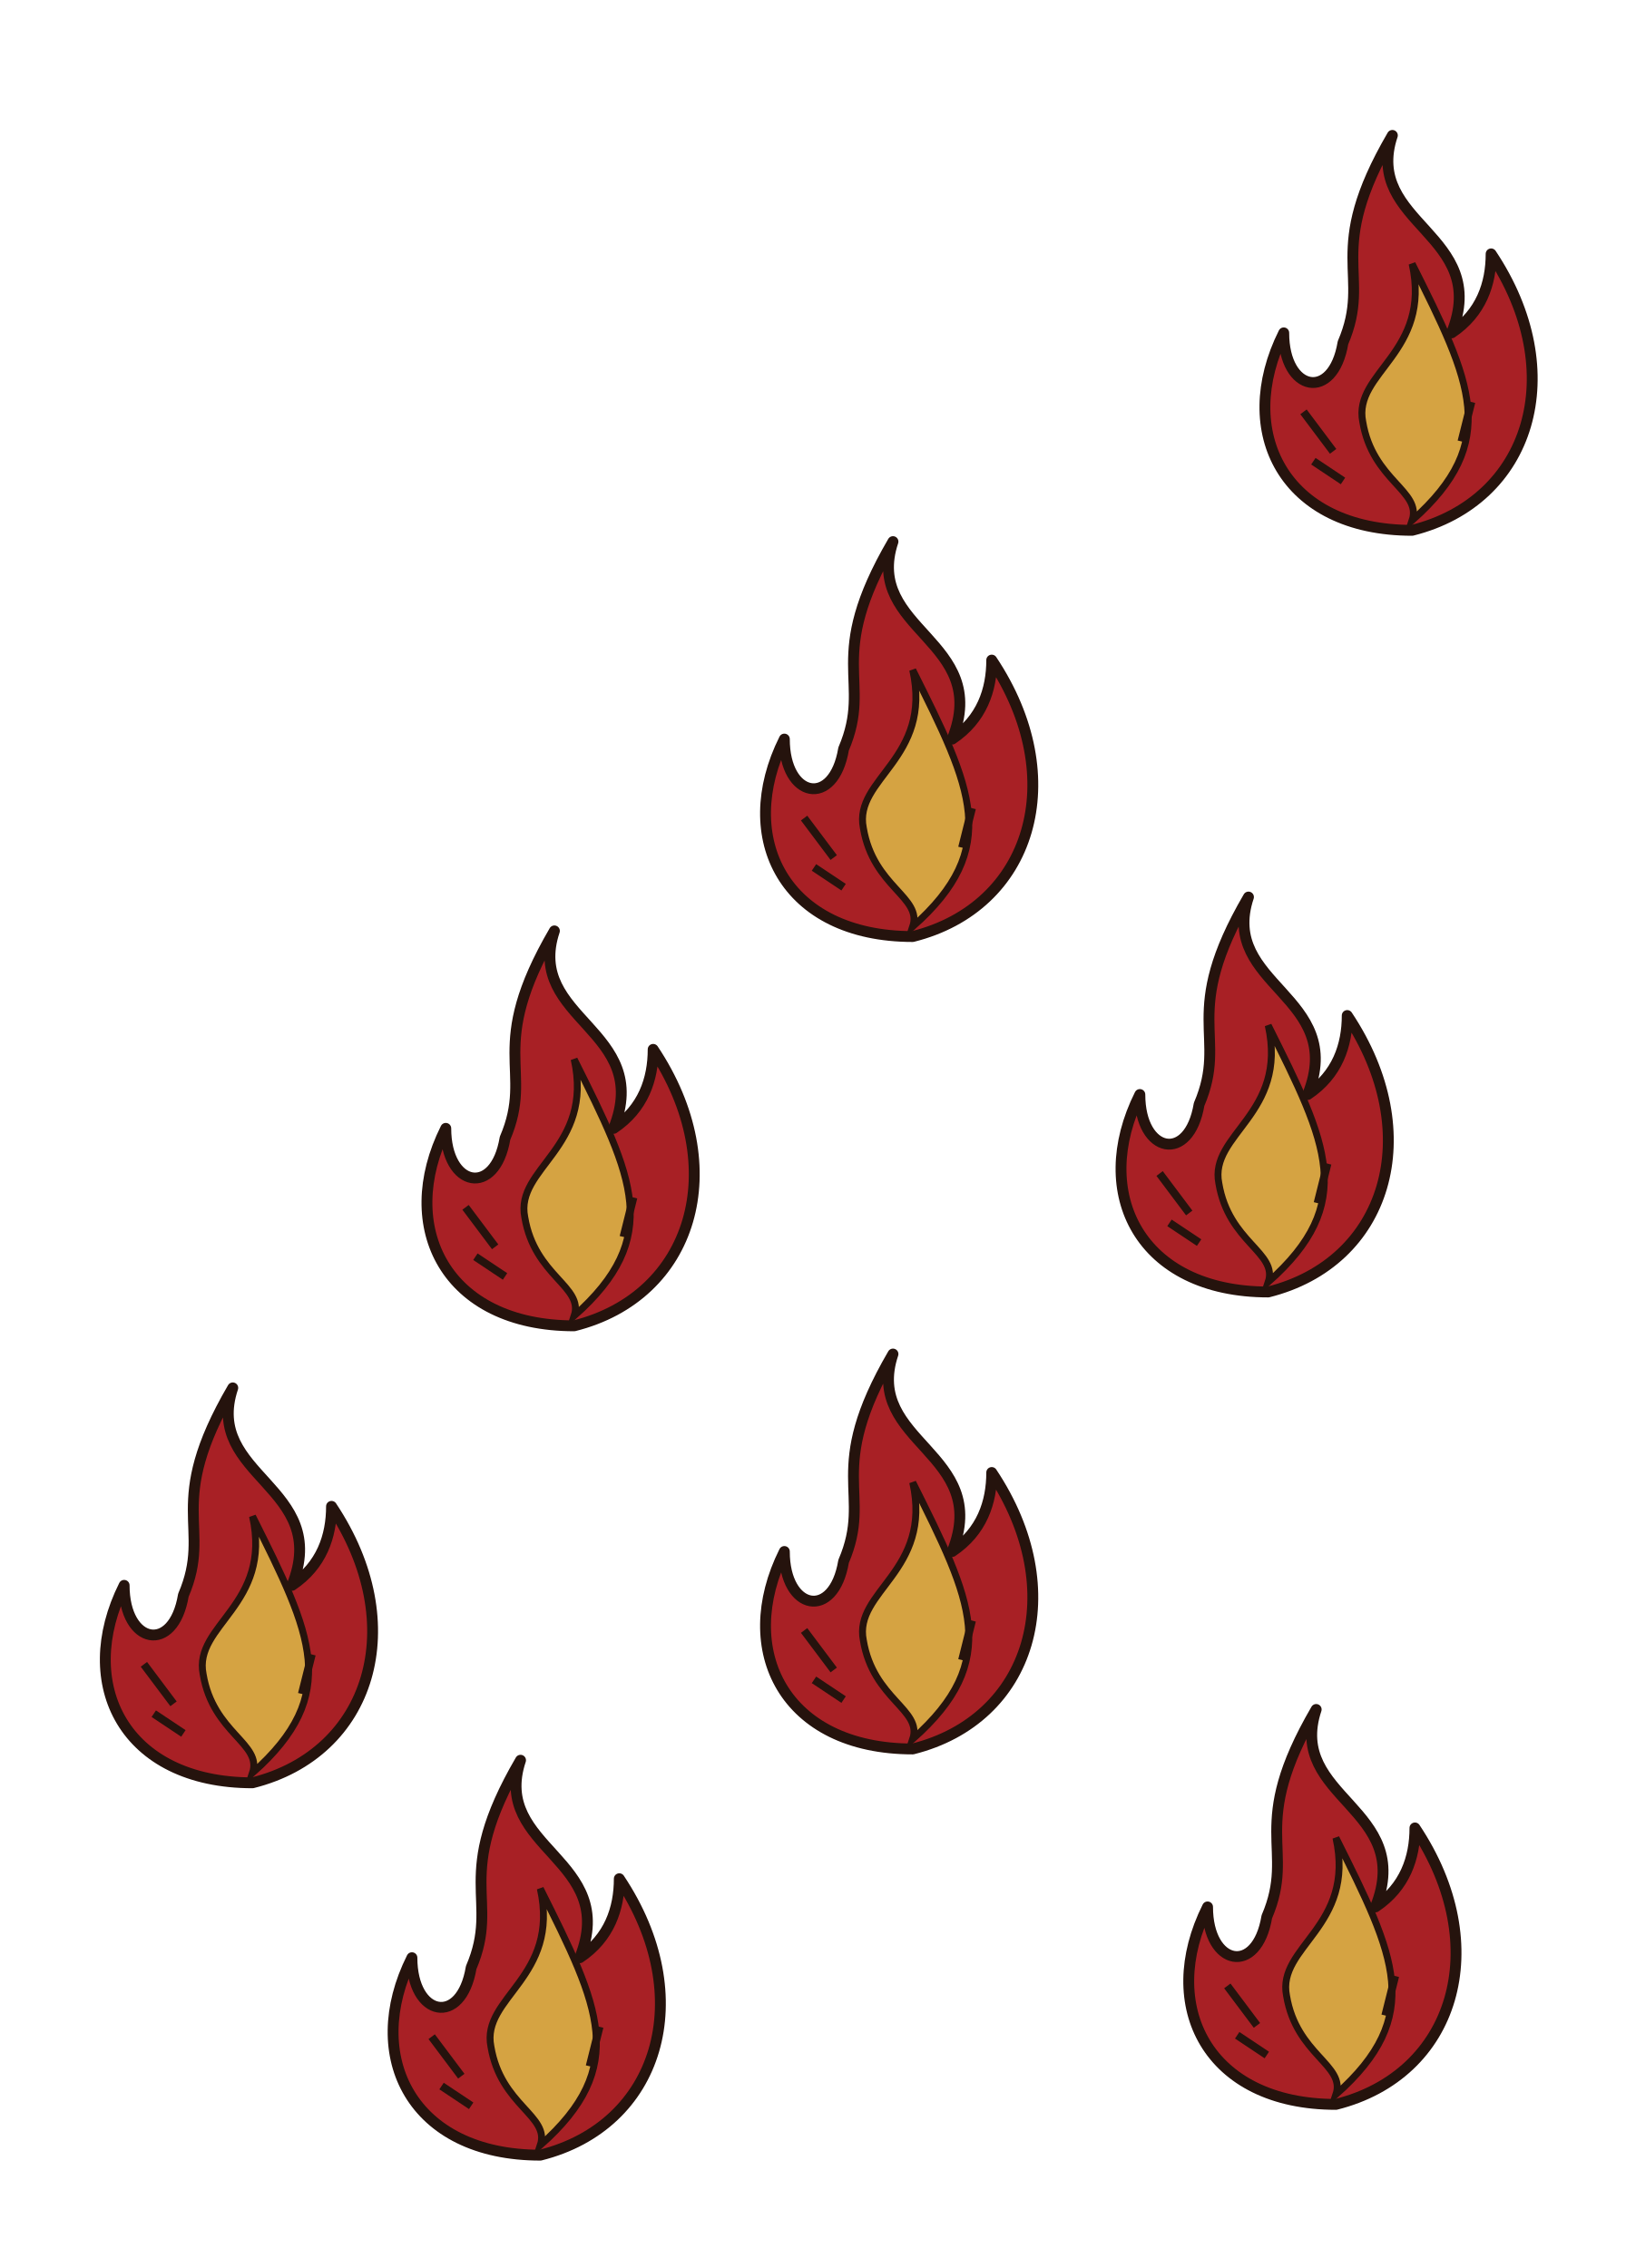
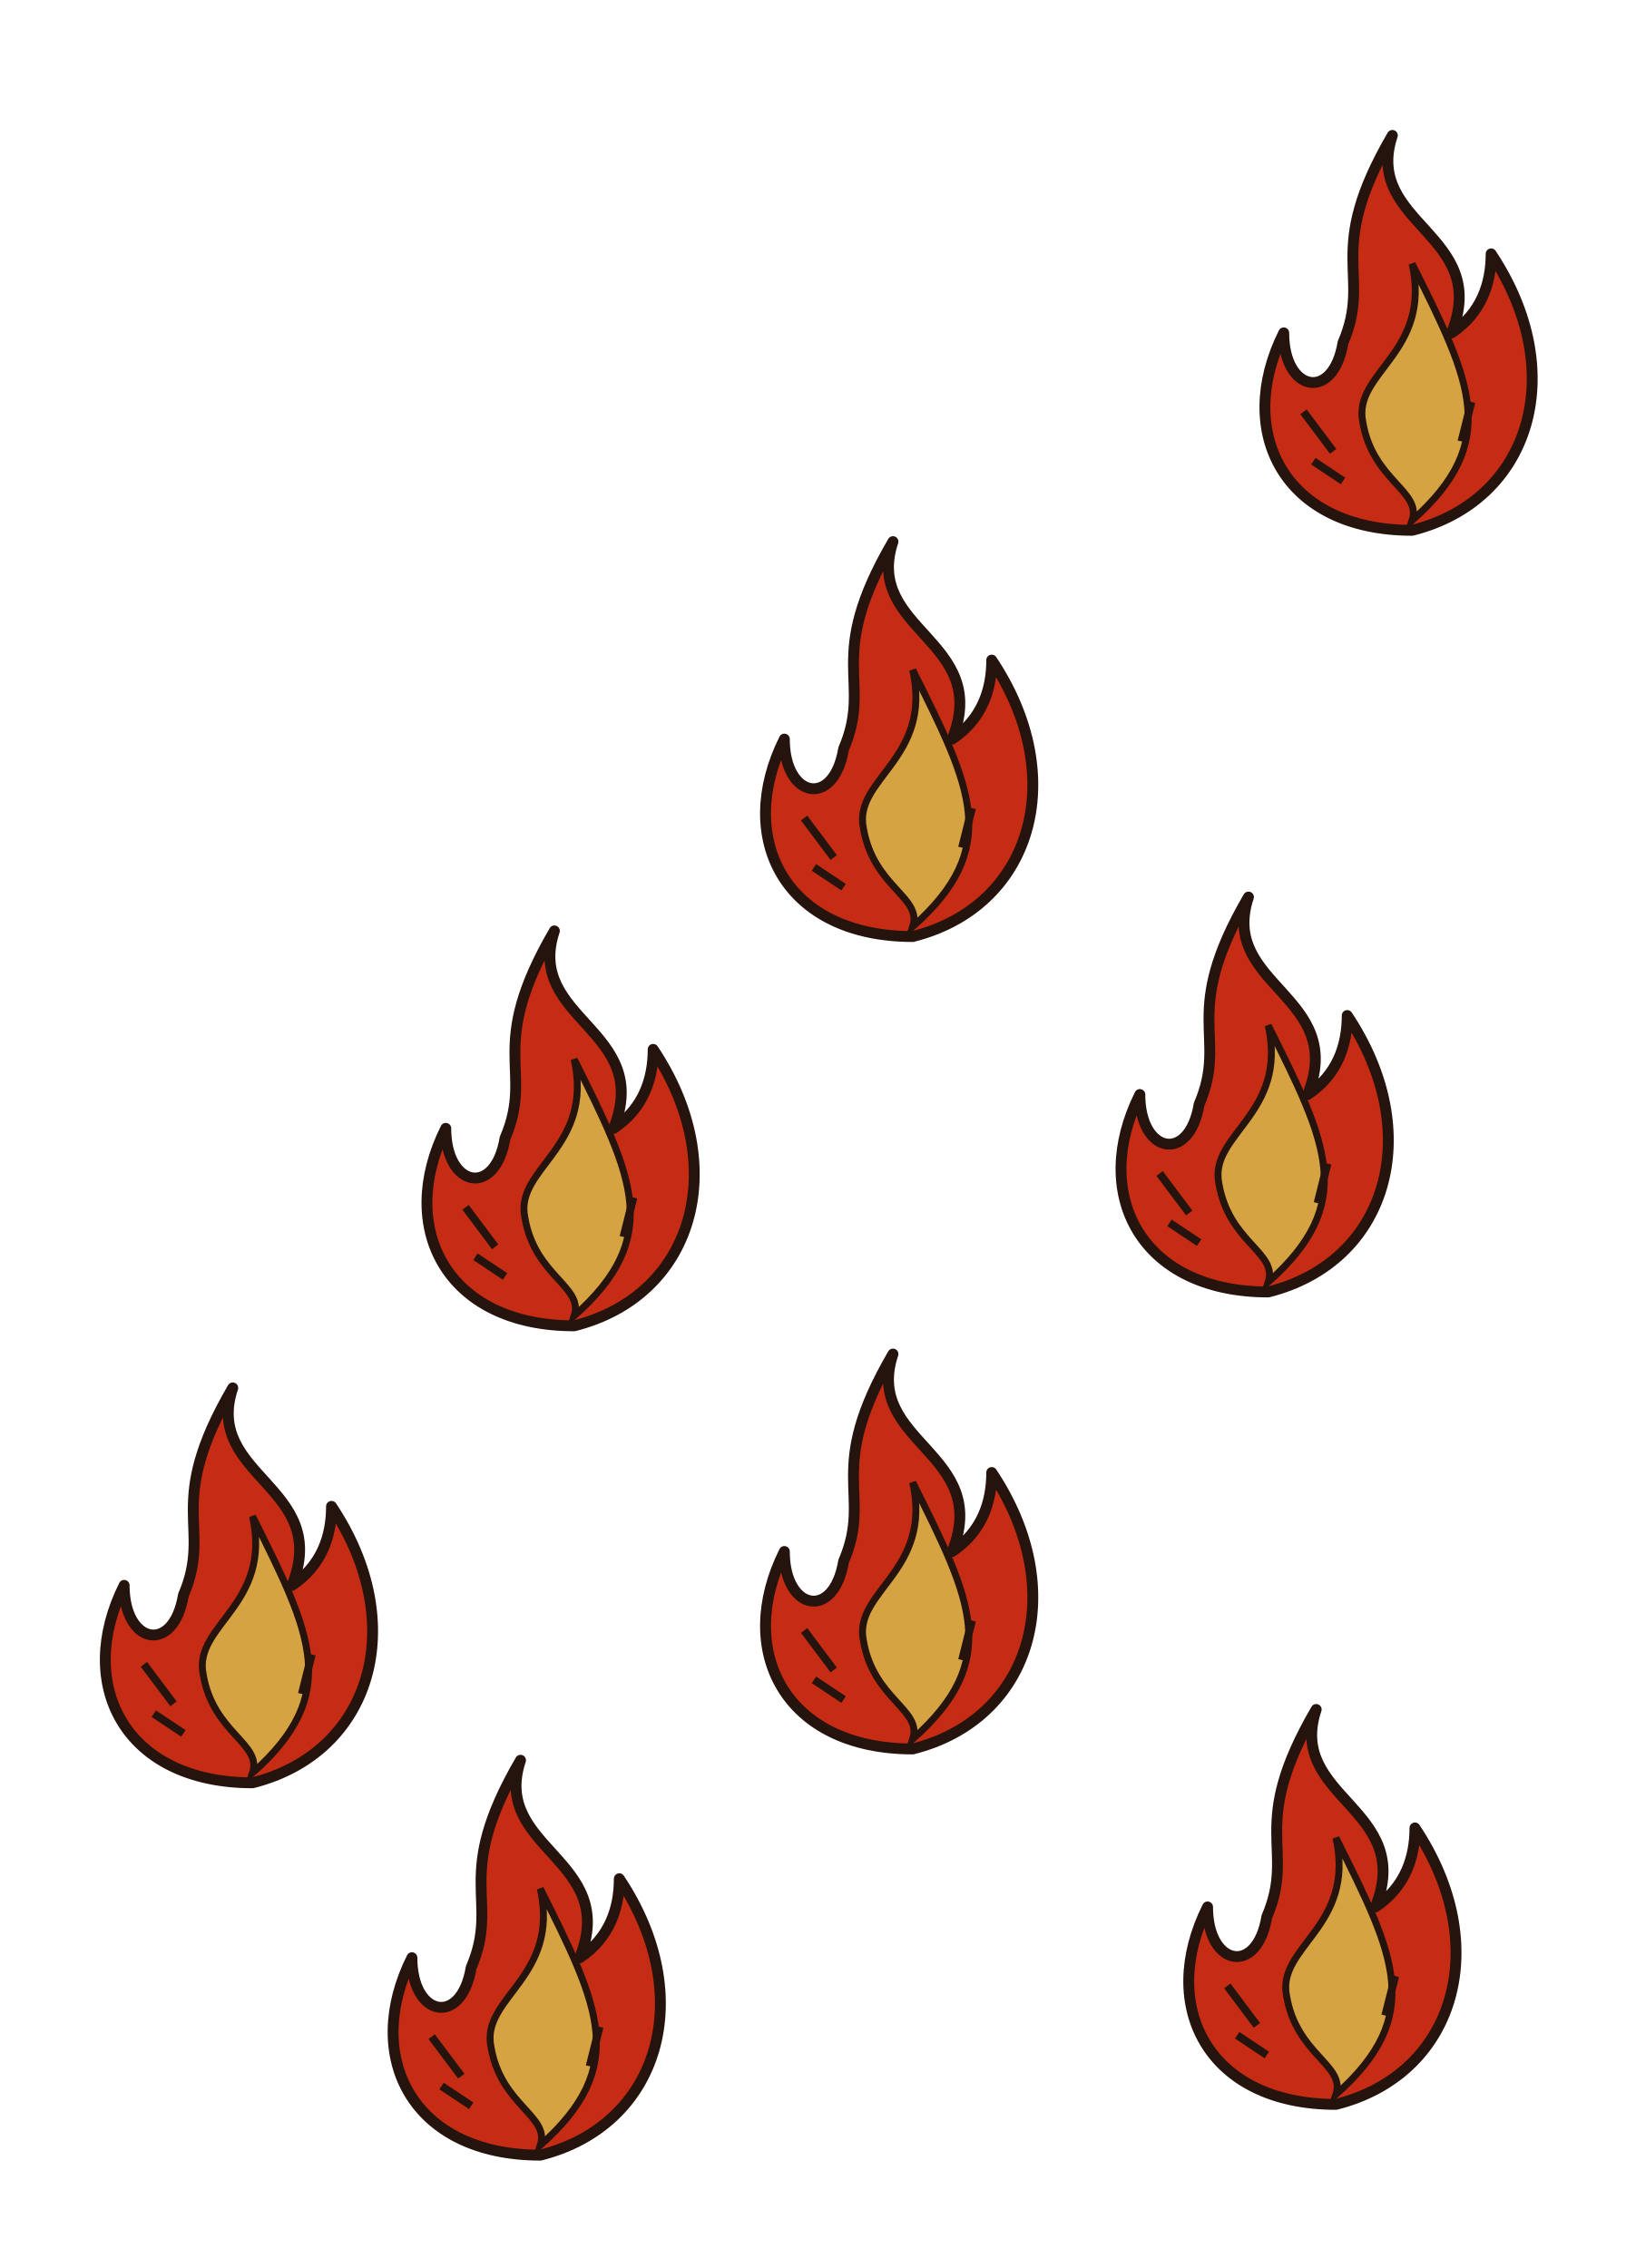
<svg xmlns="http://www.w3.org/2000/svg" width="768" height="1072" viewBox="0 0 96 134">
  <g class="flame" transform="translate(73.500 8.000) scale(0.5833333)">
-     <path d="M15 0C12 9 25 10 21 20C24 18 25 15 25 12C33 24 29 37 17 40C4 40-1 30 4 20C4 26 9 27 10 21C13 14 8 12 15 0Z" fill="#a82025" stroke="#25130d" stroke-width="1.1" stroke-linejoin="round" />
+     <path d="M15 0C12 9 25 10 21 20C24 18 25 15 25 12C33 24 29 37 17 40C4 40-1 30 4 20C4 26 9 27 10 21C13 14 8 12 15 0Z" fill="#c62b14" stroke="#25130d" stroke-width="1.1" stroke-linejoin="round" />
    <path d="M17 13C19 22 11 24 12 29C13 35 18 36 17 39C26 31 23 25 17 13Z" fill="#d5a342" stroke="#25130d" stroke-width=".7" />
    <path d="M6 28L9 32M7 33L10 35M23 27L22 31" fill="none" stroke="#25130d" stroke-width=".8" />
  </g>
  <g class="flame" transform="translate(44.000 32.000) scale(0.5833333)">
-     <path d="M15 0C12 9 25 10 21 20C24 18 25 15 25 12C33 24 29 37 17 40C4 40-1 30 4 20C4 26 9 27 10 21C13 14 8 12 15 0Z" fill="#a82025" stroke="#25130d" stroke-width="1.1" stroke-linejoin="round" />
+     <path d="M15 0C12 9 25 10 21 20C24 18 25 15 25 12C33 24 29 37 17 40C4 40-1 30 4 20C4 26 9 27 10 21C13 14 8 12 15 0Z" fill="#c62b14" stroke="#25130d" stroke-width="1.1" stroke-linejoin="round" />
    <path d="M17 13C19 22 11 24 12 29C13 35 18 36 17 39C26 31 23 25 17 13Z" fill="#d5a342" stroke="#25130d" stroke-width=".7" />
    <path d="M6 28L9 32M7 33L10 35M23 27L22 31" fill="none" stroke="#25130d" stroke-width=".8" />
  </g>
  <g class="flame" transform="translate(65.000 53.000) scale(0.5833333)">
-     <path d="M15 0C12 9 25 10 21 20C24 18 25 15 25 12C33 24 29 37 17 40C4 40-1 30 4 20C4 26 9 27 10 21C13 14 8 12 15 0Z" fill="#a82025" stroke="#25130d" stroke-width="1.1" stroke-linejoin="round" />
+     <path d="M15 0C12 9 25 10 21 20C24 18 25 15 25 12C33 24 29 37 17 40C4 40-1 30 4 20C4 26 9 27 10 21C13 14 8 12 15 0Z" fill="#c62b14" stroke="#25130d" stroke-width="1.1" stroke-linejoin="round" />
    <path d="M17 13C19 22 11 24 12 29C13 35 18 36 17 39C26 31 23 25 17 13Z" fill="#d5a342" stroke="#25130d" stroke-width=".7" />
    <path d="M6 28L9 32M7 33L10 35M23 27L22 31" fill="none" stroke="#25130d" stroke-width=".8" />
  </g>
  <g class="flame" transform="translate(24.000 55.000) scale(0.5833333)">
-     <path d="M15 0C12 9 25 10 21 20C24 18 25 15 25 12C33 24 29 37 17 40C4 40-1 30 4 20C4 26 9 27 10 21C13 14 8 12 15 0Z" fill="#a82025" stroke="#25130d" stroke-width="1.1" stroke-linejoin="round" />
+     <path d="M15 0C12 9 25 10 21 20C24 18 25 15 25 12C33 24 29 37 17 40C4 40-1 30 4 20C4 26 9 27 10 21C13 14 8 12 15 0Z" fill="#c62b14" stroke="#25130d" stroke-width="1.1" stroke-linejoin="round" />
    <path d="M17 13C19 22 11 24 12 29C13 35 18 36 17 39C26 31 23 25 17 13Z" fill="#d5a342" stroke="#25130d" stroke-width=".7" />
    <path d="M6 28L9 32M7 33L10 35M23 27L22 31" fill="none" stroke="#25130d" stroke-width=".8" />
  </g>
  <g class="flame" transform="translate(5.000 82.000) scale(0.5833333)">
-     <path d="M15 0C12 9 25 10 21 20C24 18 25 15 25 12C33 24 29 37 17 40C4 40-1 30 4 20C4 26 9 27 10 21C13 14 8 12 15 0Z" fill="#a82025" stroke="#25130d" stroke-width="1.1" stroke-linejoin="round" />
+     <path d="M15 0C12 9 25 10 21 20C24 18 25 15 25 12C33 24 29 37 17 40C4 40-1 30 4 20C4 26 9 27 10 21C13 14 8 12 15 0Z" fill="#c62b14" stroke="#25130d" stroke-width="1.1" stroke-linejoin="round" />
    <path d="M17 13C19 22 11 24 12 29C13 35 18 36 17 39C26 31 23 25 17 13Z" fill="#d5a342" stroke="#25130d" stroke-width=".7" />
    <path d="M6 28L9 32M7 33L10 35M23 27L22 31" fill="none" stroke="#25130d" stroke-width=".8" />
  </g>
  <g class="flame" transform="translate(44.000 80.000) scale(0.5833333)">
-     <path d="M15 0C12 9 25 10 21 20C24 18 25 15 25 12C33 24 29 37 17 40C4 40-1 30 4 20C4 26 9 27 10 21C13 14 8 12 15 0Z" fill="#a82025" stroke="#25130d" stroke-width="1.1" stroke-linejoin="round" />
+     <path d="M15 0C12 9 25 10 21 20C24 18 25 15 25 12C33 24 29 37 17 40C4 40-1 30 4 20C4 26 9 27 10 21C13 14 8 12 15 0Z" fill="#c62b14" stroke="#25130d" stroke-width="1.1" stroke-linejoin="round" />
    <path d="M17 13C19 22 11 24 12 29C13 35 18 36 17 39C26 31 23 25 17 13Z" fill="#d5a342" stroke="#25130d" stroke-width=".7" />
    <path d="M6 28L9 32M7 33L10 35M23 27L22 31" fill="none" stroke="#25130d" stroke-width=".8" />
  </g>
  <g class="flame" transform="translate(69.000 101.000) scale(0.5833333)">
-     <path d="M15 0C12 9 25 10 21 20C24 18 25 15 25 12C33 24 29 37 17 40C4 40-1 30 4 20C4 26 9 27 10 21C13 14 8 12 15 0Z" fill="#a82025" stroke="#25130d" stroke-width="1.1" stroke-linejoin="round" />
+     <path d="M15 0C12 9 25 10 21 20C24 18 25 15 25 12C33 24 29 37 17 40C4 40-1 30 4 20C4 26 9 27 10 21C13 14 8 12 15 0Z" fill="#c62b14" stroke="#25130d" stroke-width="1.1" stroke-linejoin="round" />
    <path d="M17 13C19 22 11 24 12 29C13 35 18 36 17 39C26 31 23 25 17 13Z" fill="#d5a342" stroke="#25130d" stroke-width=".7" />
    <path d="M6 28L9 32M7 33L10 35M23 27L22 31" fill="none" stroke="#25130d" stroke-width=".8" />
  </g>
  <g class="flame" transform="translate(22.000 104.000) scale(0.5833333)">
-     <path d="M15 0C12 9 25 10 21 20C24 18 25 15 25 12C33 24 29 37 17 40C4 40-1 30 4 20C4 26 9 27 10 21C13 14 8 12 15 0Z" fill="#a82025" stroke="#25130d" stroke-width="1.1" stroke-linejoin="round" />
+     <path d="M15 0C12 9 25 10 21 20C24 18 25 15 25 12C33 24 29 37 17 40C4 40-1 30 4 20C4 26 9 27 10 21C13 14 8 12 15 0Z" fill="#c62b14" stroke="#25130d" stroke-width="1.1" stroke-linejoin="round" />
    <path d="M17 13C19 22 11 24 12 29C13 35 18 36 17 39C26 31 23 25 17 13Z" fill="#d5a342" stroke="#25130d" stroke-width=".7" />
    <path d="M6 28L9 32M7 33L10 35M23 27L22 31" fill="none" stroke="#25130d" stroke-width=".8" />
  </g>
</svg>
